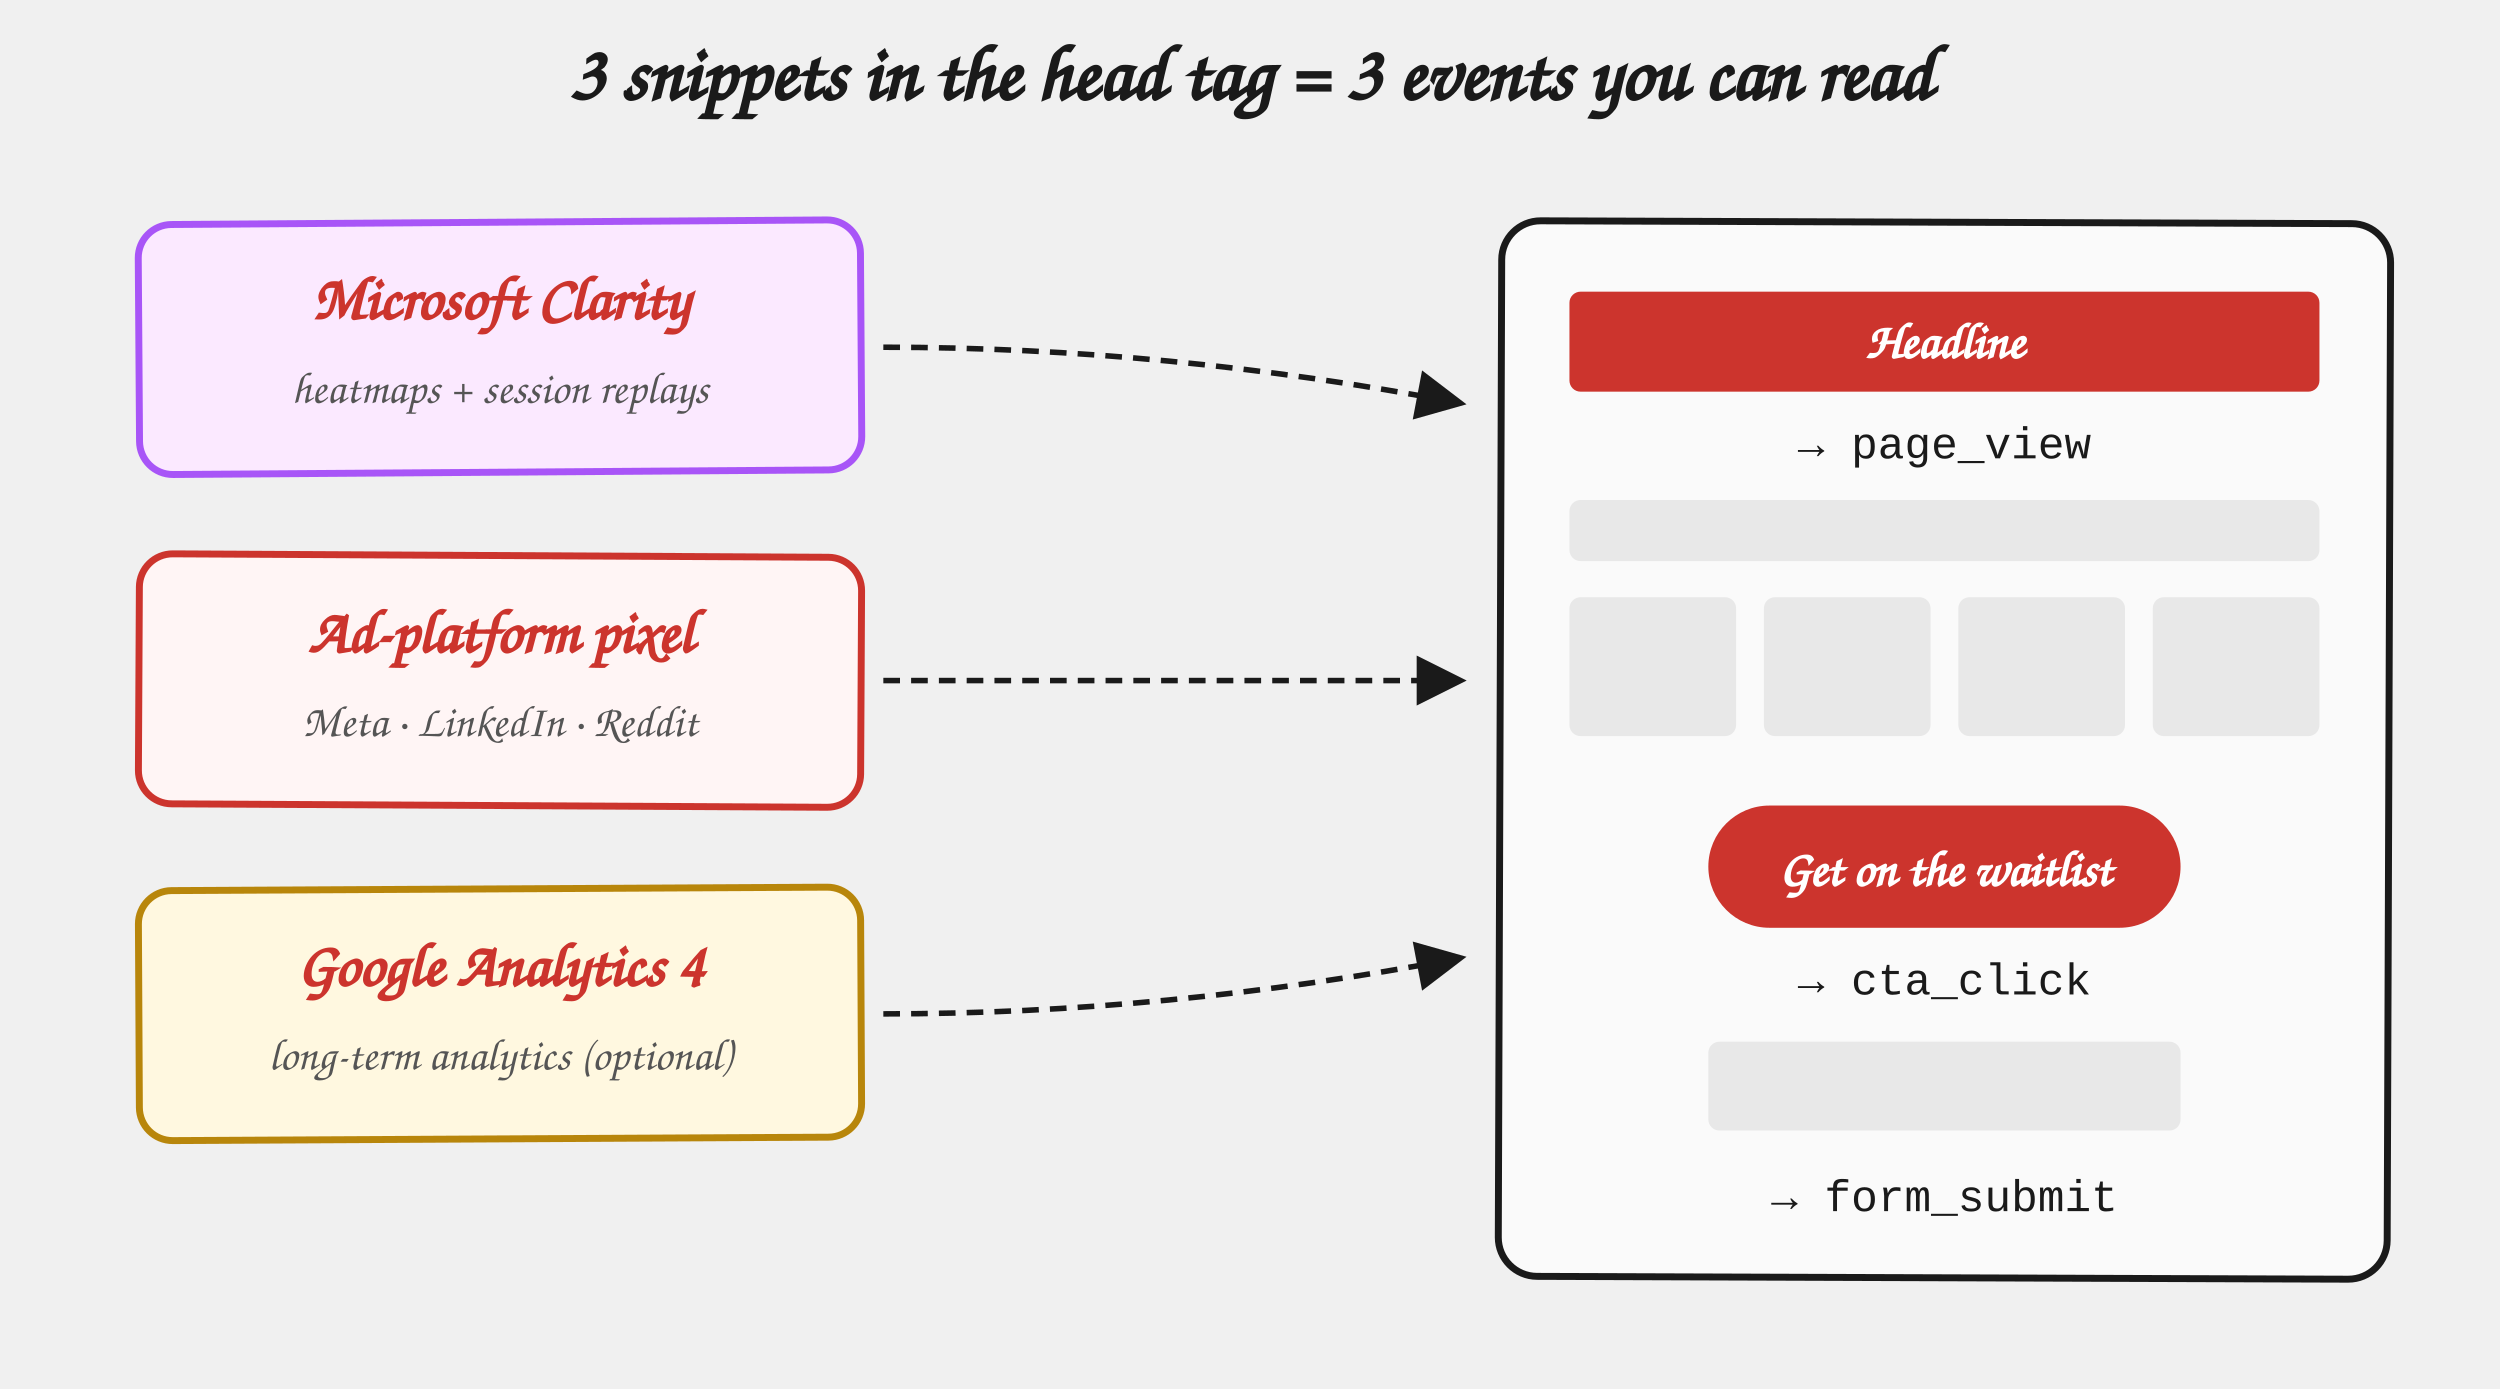
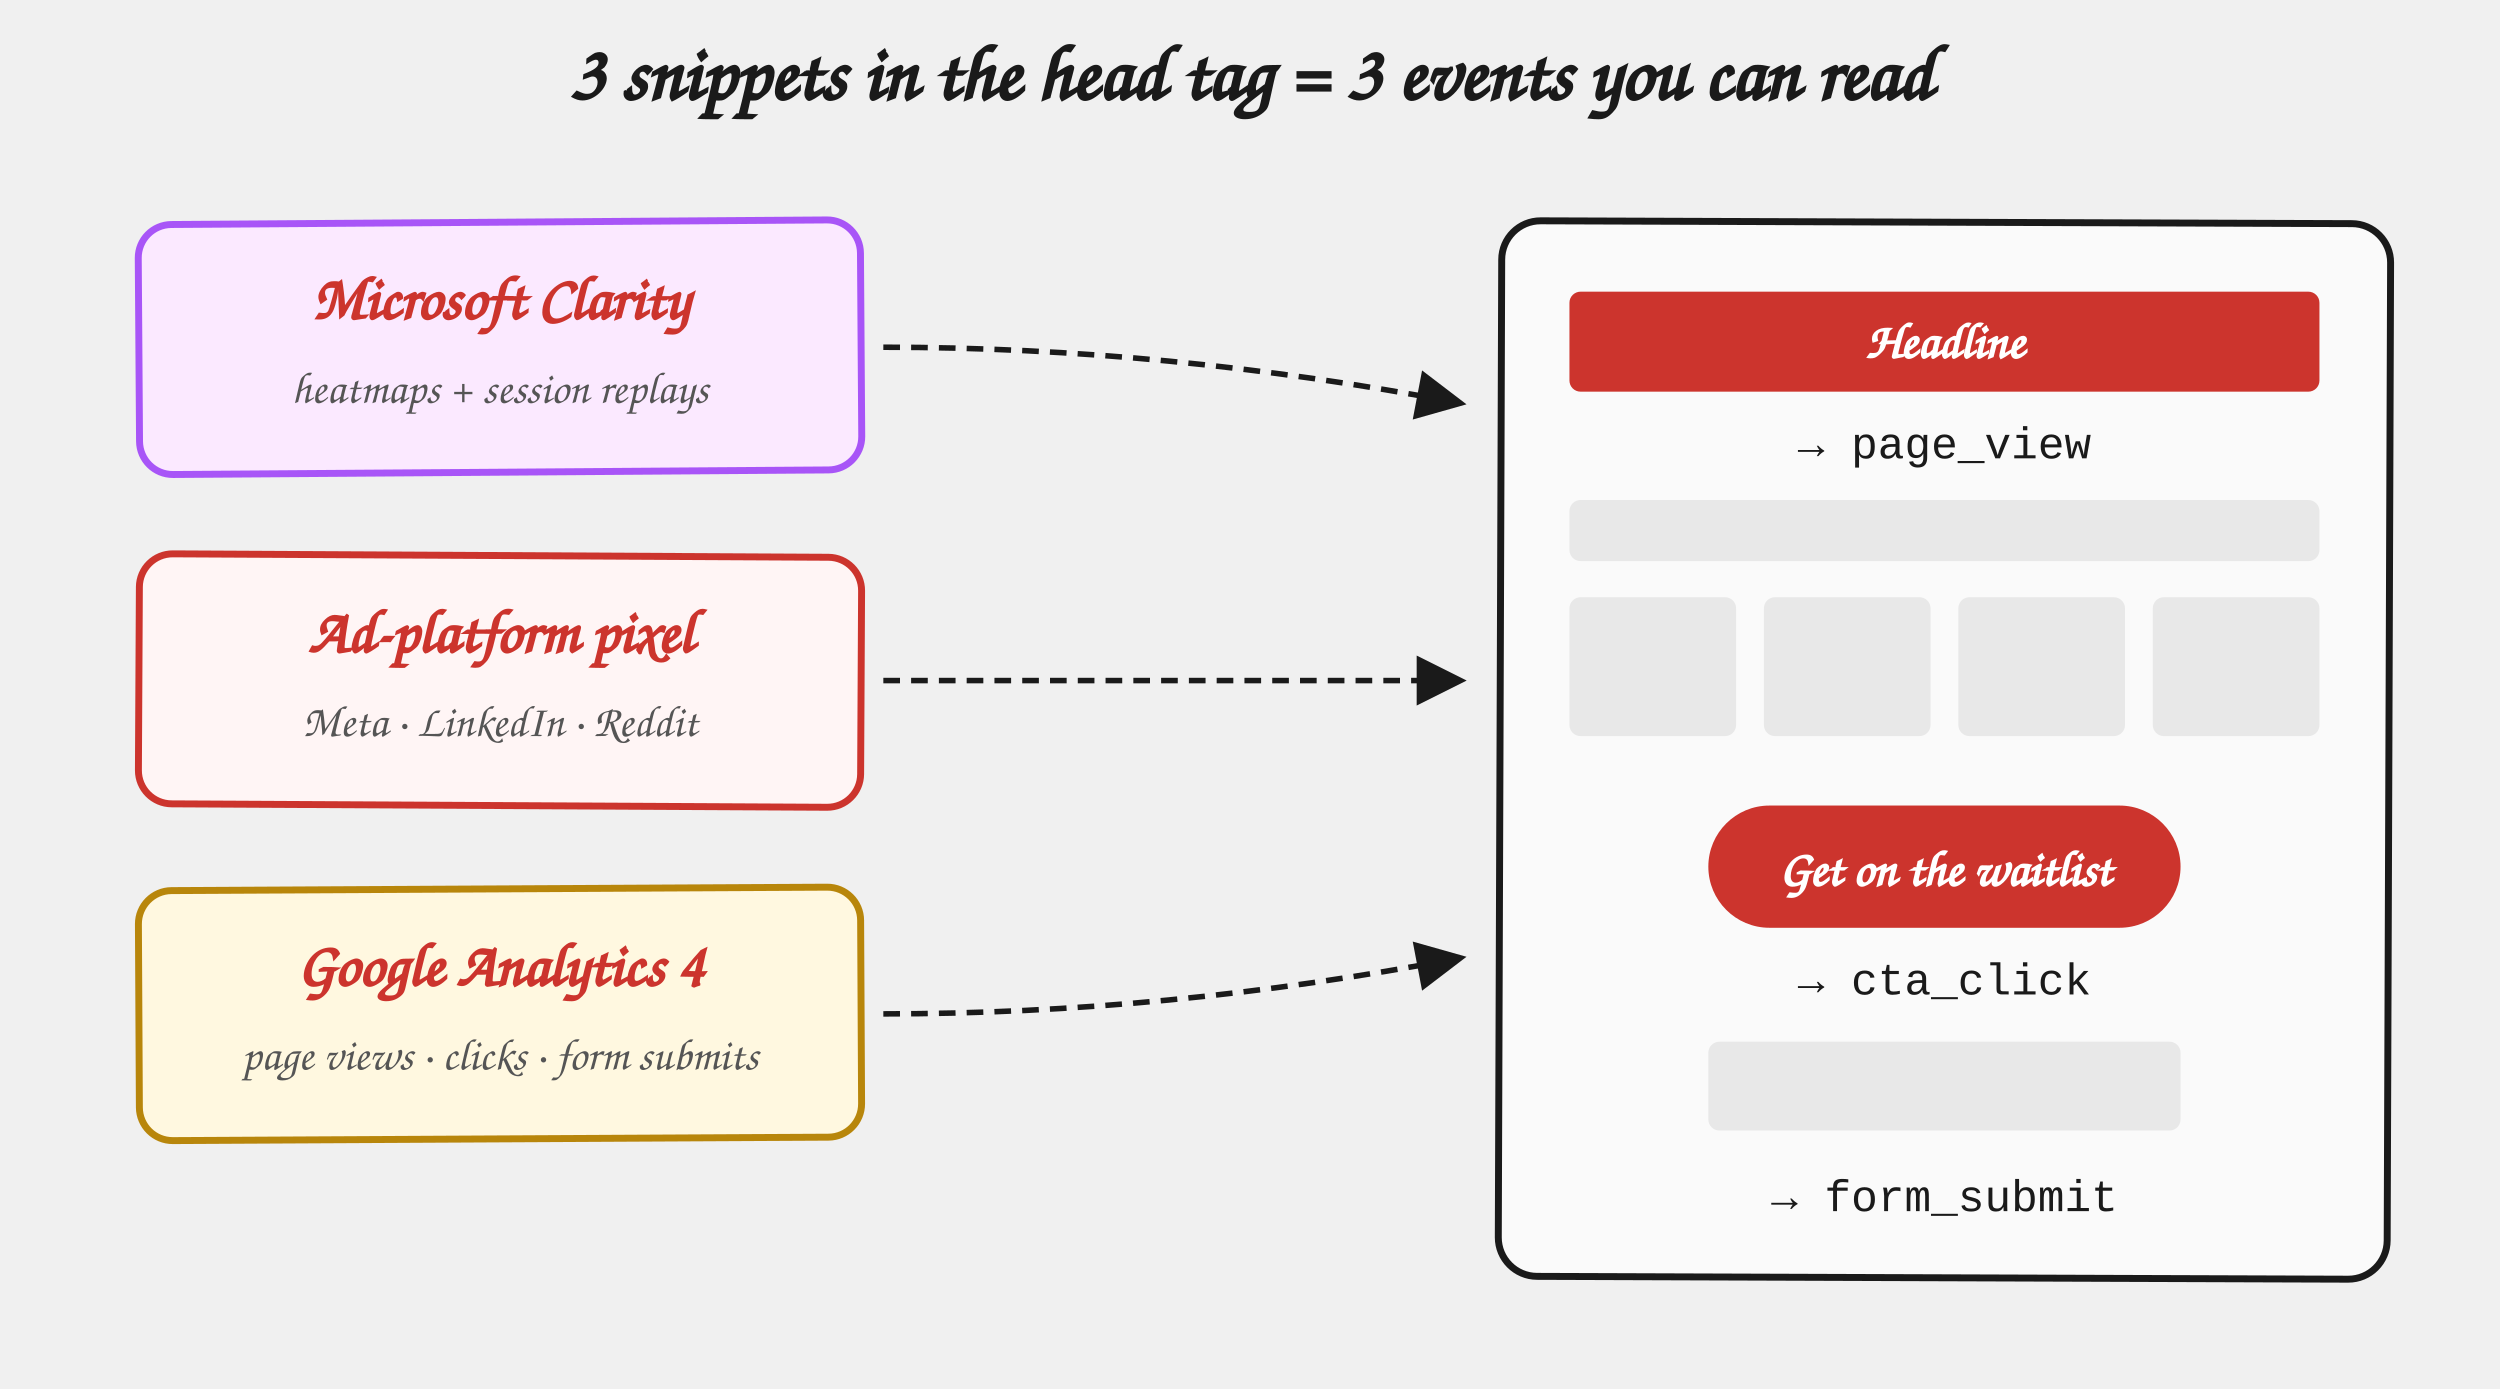
<svg xmlns="http://www.w3.org/2000/svg" viewBox="0 0 900 500" role="img" aria-labelledby="tracking-title">
  <defs>
    <style>
      .heading   { font-family: "Caveat", "Patrick Hand", cursive; font-size: 28px; fill: #1a1a1a; font-weight: 700; }
      .label     { font-family: "Caveat", "Patrick Hand", cursive; font-size: 22px; fill: #cc342d; font-weight: 700; }
      .sub       { font-family: "Caveat", "Patrick Hand", cursive; font-size: 16px; fill: #555; font-style: italic; }
      .event     { font-family: "JetBrains Mono", "Courier New", monospace; font-size: 16px; fill: #1a1a1a; }
      .wf-text   { font-family: "Caveat", "Patrick Hand", cursive; font-size: 18px; fill: #1a1a1a; }
      .cta-text  { font-family: "Caveat", "Patrick Hand", cursive; font-size: 18px; fill: #fff; font-weight: 700; }
      .clarity   { fill: #fbe9ff; stroke: #a855f7; stroke-width: 2.5; }
      .pixel     { fill: #fff5f5; stroke: #cc342d; stroke-width: 2.5; }
      .ga4       { fill: #fff8e0; stroke: #b8860b; stroke-width: 2.5; }
      .wireframe { fill: #fafafa; stroke: #1a1a1a; stroke-width: 2.5; }
      .ph-block  { fill: #e8e8e8; stroke: none; }
      .ph-cta    { fill: #cc342d; stroke: none; }
      .arrow     { stroke: #1a1a1a; stroke-width: 2; fill: none; stroke-dasharray: 6 4; }
    </style>
    <marker id="arrowhead" viewBox="0 0 12 12" refX="10" refY="6" markerWidth="9" markerHeight="9" orient="auto">
      <path d="M0,0 L12,6 L0,12 z" fill="#1a1a1a" />
    </marker>
  </defs>
  <text x="450" y="36" class="heading" text-anchor="middle">3 snippets in the head tag = 3 events you can read</text>
  <rect x="50" y="80" width="260" height="90" rx="12" class="clarity" transform="rotate(-0.4 180 125)" />
  <text x="180" y="115" class="label" text-anchor="middle">Microsoft Clarity</text>
  <text x="180" y="145" class="sub" text-anchor="middle">heatmaps + session replays</text>
  <rect x="50" y="200" width="260" height="90" rx="12" class="pixel" transform="rotate(0.3 180 245)" />
  <text x="180" y="235" class="label" text-anchor="middle">Ad-platform pixel</text>
  <text x="180" y="265" class="sub" text-anchor="middle">Meta · LinkedIn · Reddit</text>
  <rect x="50" y="320" width="260" height="90" rx="12" class="ga4" transform="rotate(-0.3 180 365)" />
  <text x="180" y="355" class="label" text-anchor="middle">Google Analytics 4</text>
-   <text x="180" y="385" class="sub" text-anchor="middle">long-term analytics (optional)</text>
+   <text x="180" y="385" class="sub" text-anchor="middle">page views · clicks · form submits</text>
  <path d="M 318 125 Q 420 125 525 145" class="arrow" marker-end="url(#arrowhead)" />
  <path d="M 318 245 Q 420 245 525 245" class="arrow" marker-end="url(#arrowhead)" />
  <path d="M 318 365 Q 420 365 525 345" class="arrow" marker-end="url(#arrowhead)" />
  <rect x="540" y="80" width="320" height="380" rx="14" class="wireframe" transform="rotate(0.2 700 270)" />
  <rect x="565" y="105" width="270" height="36" rx="4" class="ph-cta" />
  <text x="700" y="129" class="cta-text" text-anchor="middle">Headline</text>
  <text x="700" y="165" class="event" text-anchor="middle">→ page_view</text>
  <rect x="565" y="180" width="270" height="22" rx="4" class="ph-block" />
  <rect x="565" y="215" width="60" height="50" rx="4" class="ph-block" />
  <rect x="635" y="215" width="60" height="50" rx="4" class="ph-block" />
  <rect x="705" y="215" width="60" height="50" rx="4" class="ph-block" />
  <rect x="775" y="215" width="60" height="50" rx="4" class="ph-block" />
  <rect x="615" y="290" width="170" height="44" rx="22" class="ph-cta" />
  <text x="700" y="319" class="cta-text" text-anchor="middle">Get on the waitlist</text>
  <text x="700" y="358" class="event" text-anchor="middle">→ cta_click</text>
  <rect x="615" y="375" width="170" height="32" rx="4" class="ph-block" />
  <text x="700" y="436" class="event" text-anchor="middle">→ form_submit</text>
</svg>
